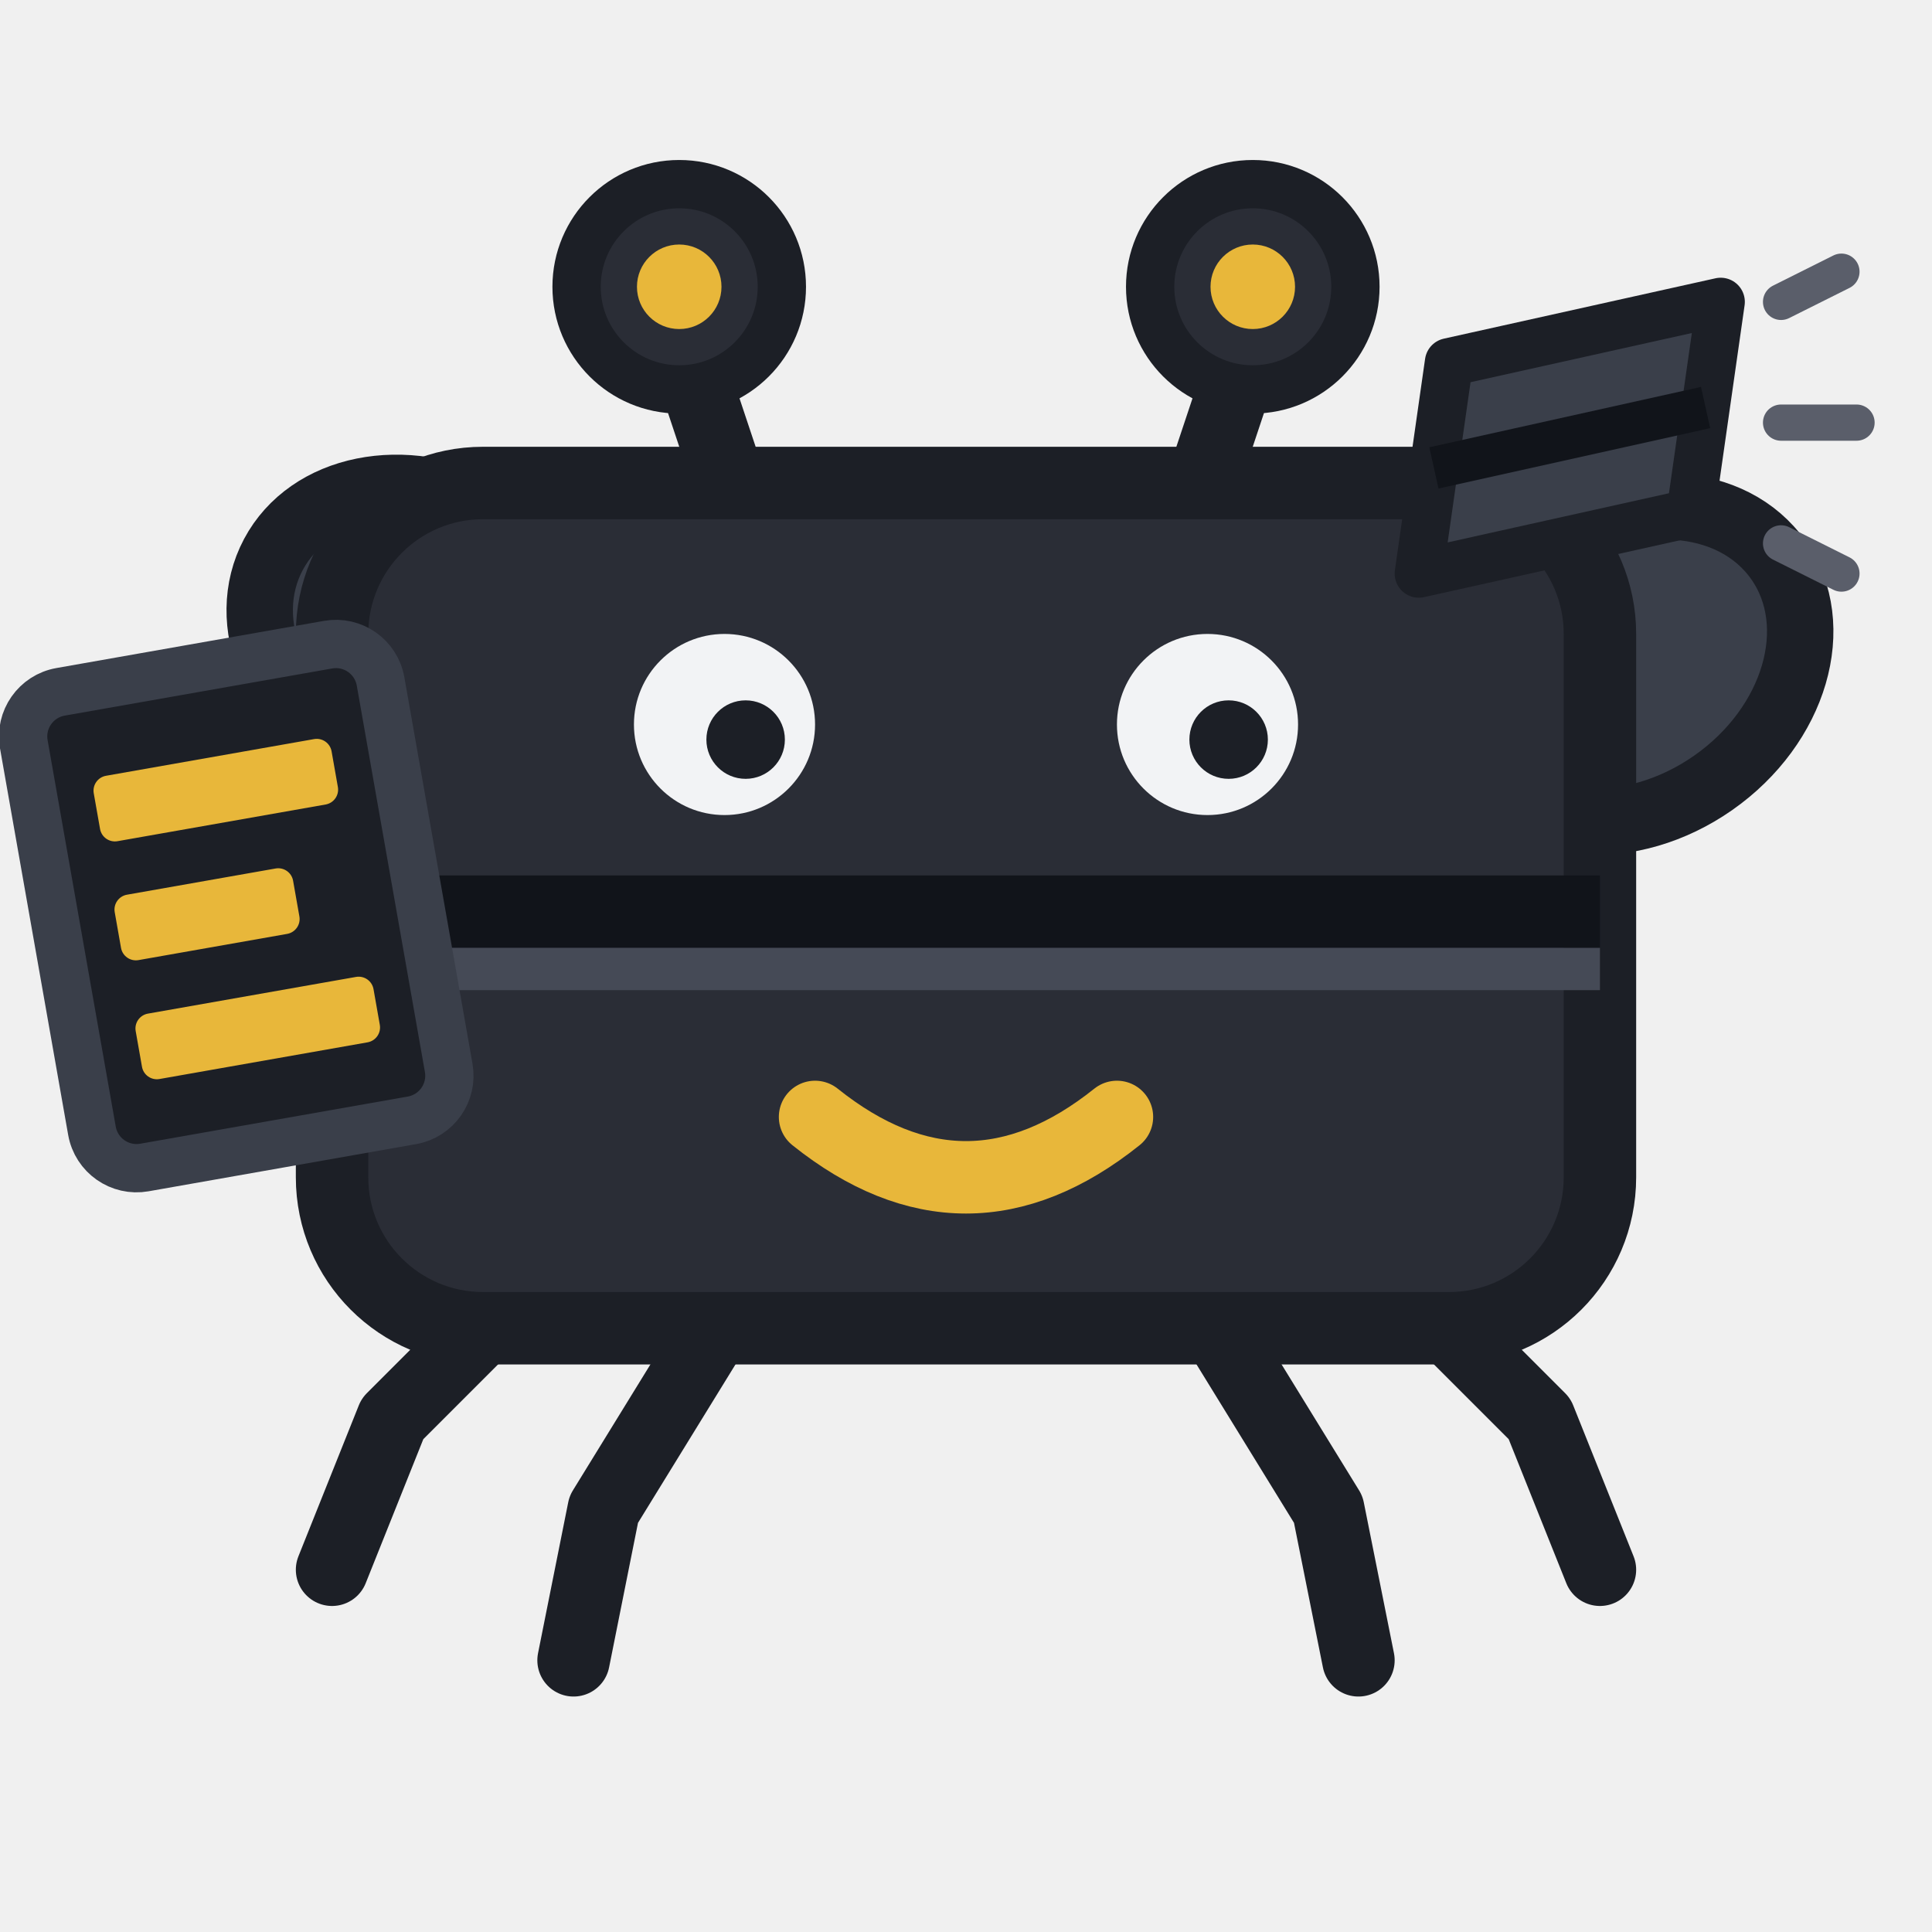
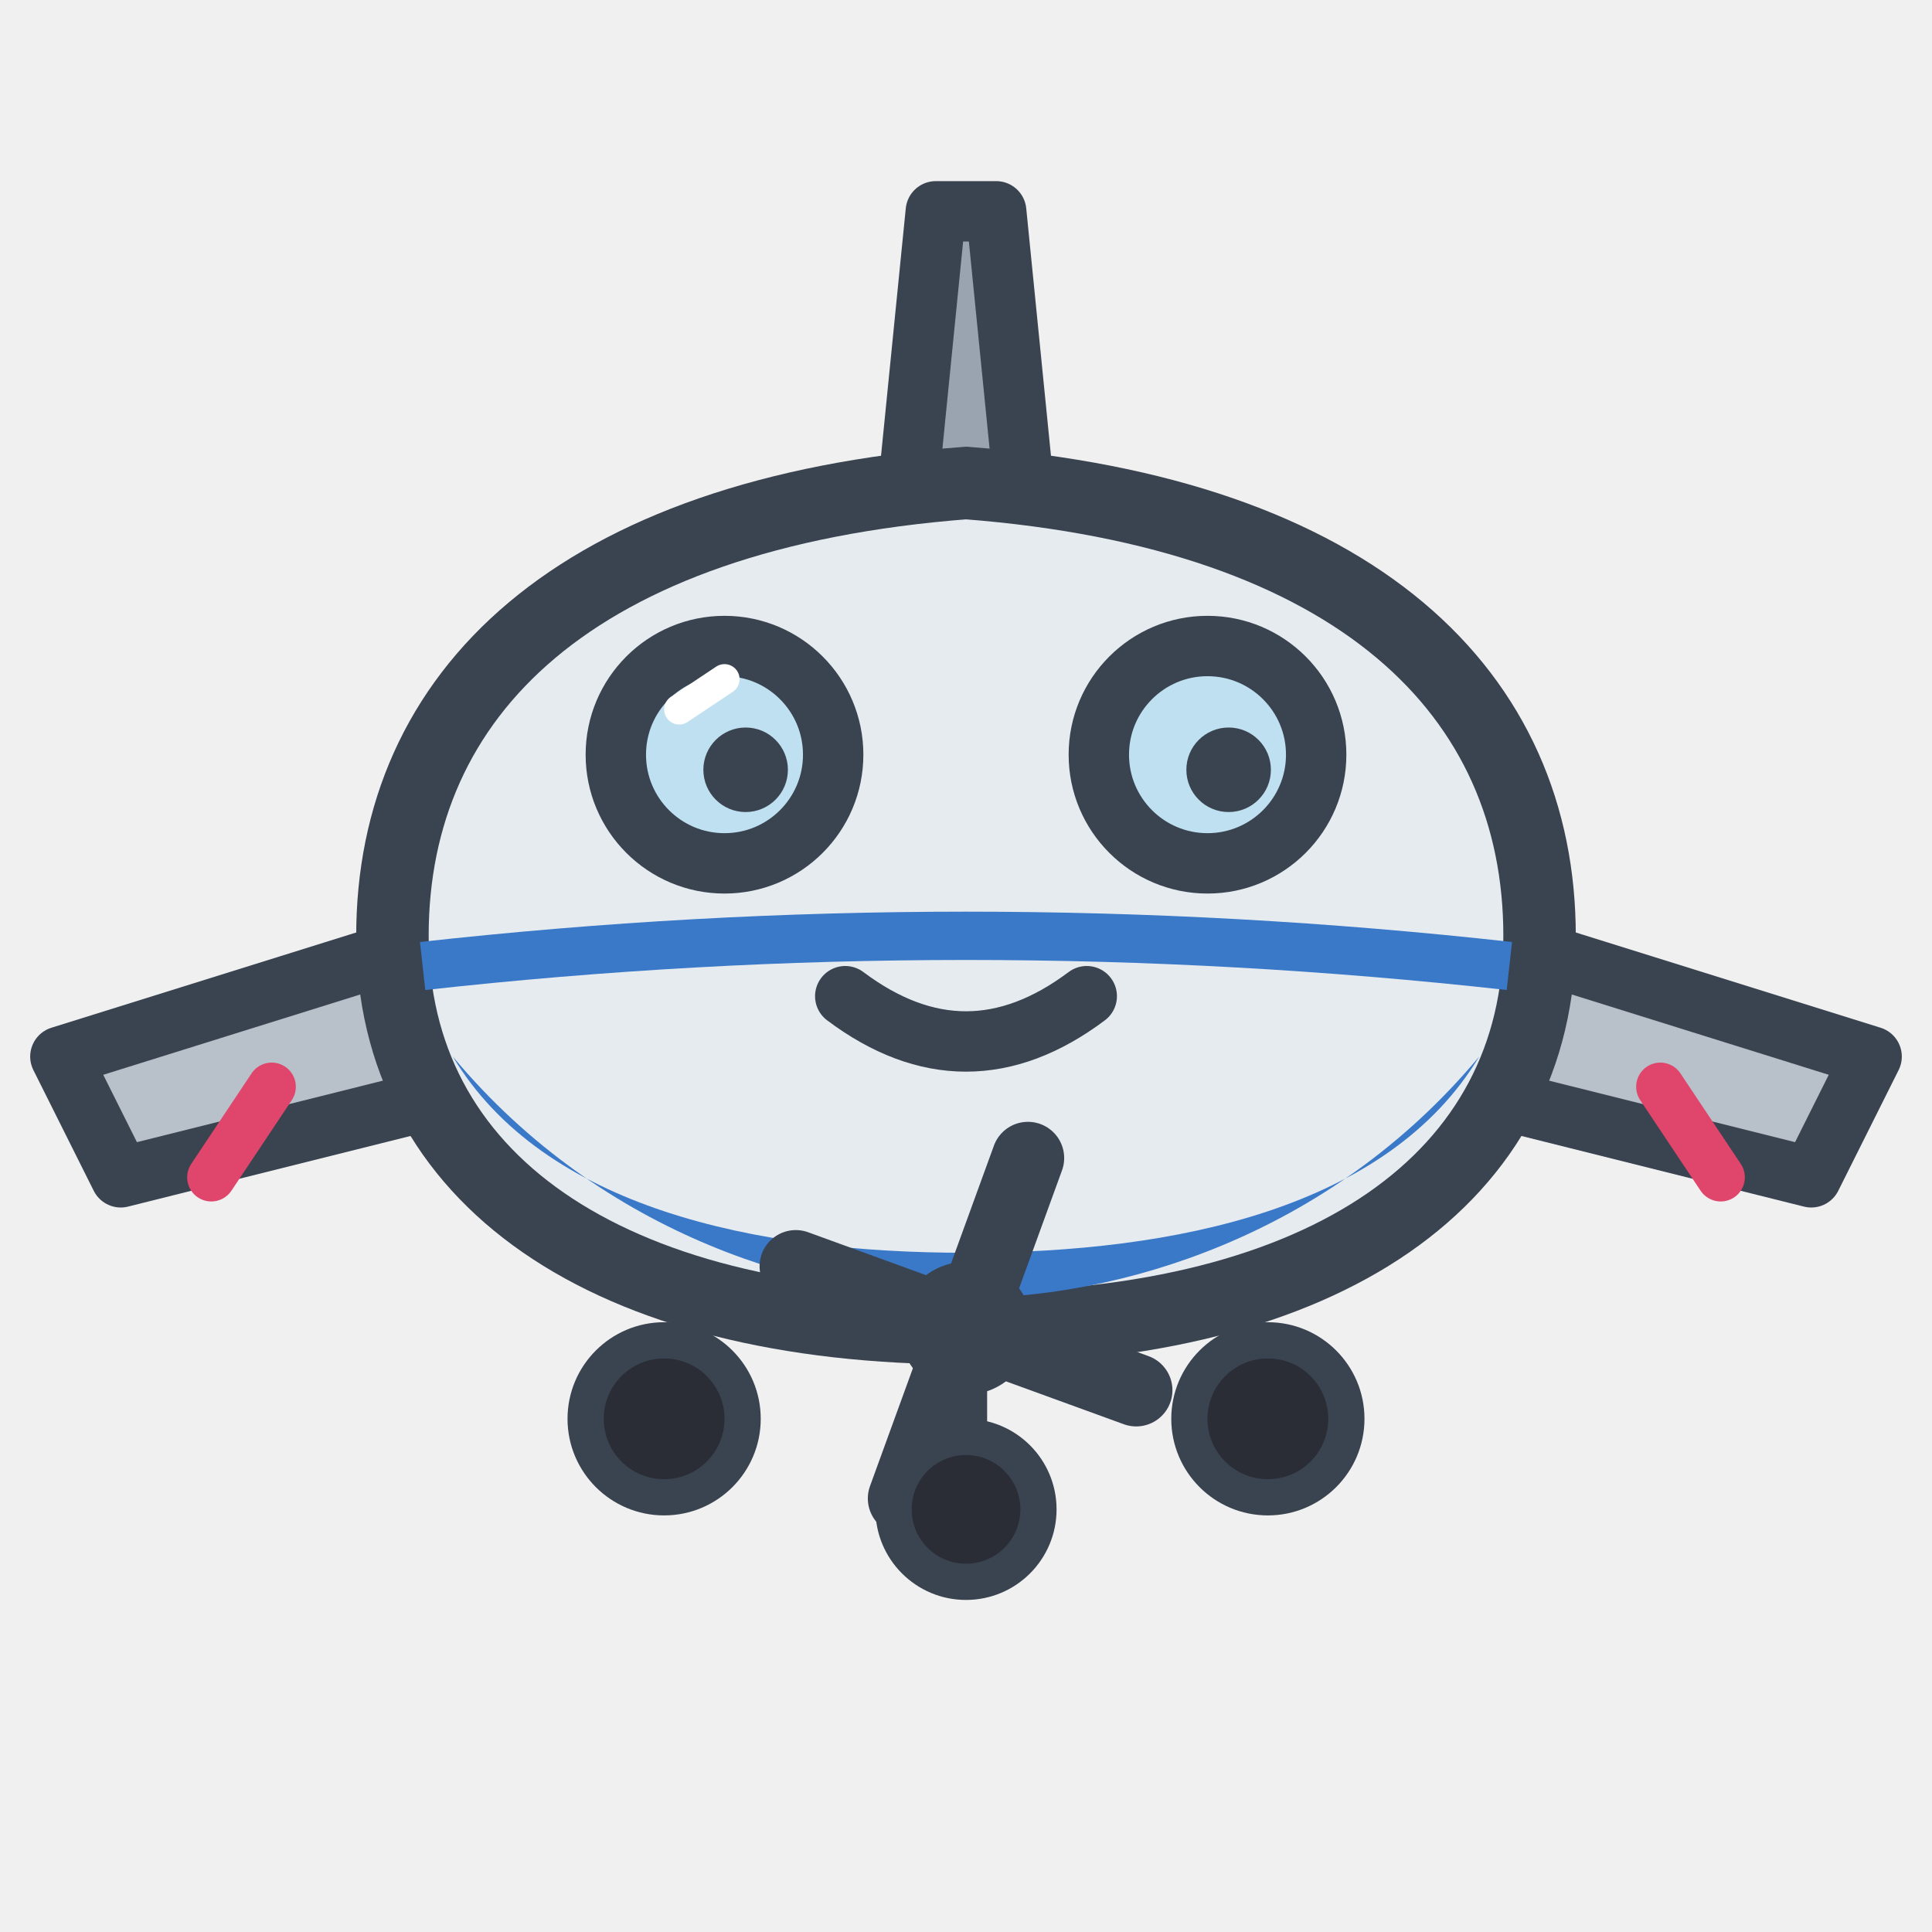
<svg xmlns="http://www.w3.org/2000/svg" viewBox="0 0 64 64">
-   <g fill="none" stroke="#1c1f26" stroke-width="2.4" stroke-linecap="round" stroke-linejoin="round">
-     <path d="M19 41 L13 47 L11 52" />
-     <path d="M24 43.5 L20 50 L19 55" />
-     <path d="M45 41 L51 47 L53 52" />
-     <path d="M40 43.5 L44 50 L45 55" />
-     <path d="M17 32 L12 27" />
-     <path d="M47 32 L52 26" />
-     <path d="M25 18.5 L23 12.5" />
-     <path d="M39 18.5 L41 12.5" />
+   <path d="M18 30 L2 35 L4 39 L20 35 Z" fill="#b8c0ca" stroke="#3a4350" stroke-width="2" stroke-linejoin="round" />
+   <path d="M46 30 L62 35 L60 39 L44 35 Z" fill="#b8c0ca" stroke="#3a4350" stroke-width="2" stroke-linejoin="round" />
+   <path d="M9 36 L7 39 M55 36 L57 39" stroke="#e0466b" stroke-width="1.6" stroke-linecap="round" />
+   <path d="M30 17 L34 17 L33 7 L31 7 Z" fill="#9aa4b0" stroke="#3a4350" stroke-width="2" stroke-linejoin="round" />
+   <path d="M30 17 L34 17 L34 22 L30 22 Z" fill="#9aa4b0" stroke="#3a4350" stroke-width="2" stroke-linejoin="round" />
+   <path d="M13 31 C13 23 19 17 32 16 C45 17 51 23 51 31 C51 39 44 44 32 44 C20 44 13 39 13 31 Z" fill="#e6ebf0" stroke="#3a4350" stroke-width="2.4" />
+   <path d="M15 35 C20 41 27 43 32 43 C37 43 44 41 49 35 C46 40 39 41.5 32 41.5 C25 41.5 18 40 15 35 Z" fill="#3a78c8" />
+   <path d="M14 32 Q32 30 50 32" stroke="#3a78c8" stroke-width="1.6" fill="none" />
+   <g transform="rotate(20 32 44)">
+     <path d="M32 38 L32 50 M26 44 L38 44" stroke="#3a4350" stroke-width="2.4" stroke-linecap="round" />
  </g>
-   <ellipse cx="14" cy="21" rx="5.6" ry="4.6" fill="#3a3f4a" stroke="#1c1f26" stroke-width="2.2" transform="rotate(28 14 21)" />
-   <ellipse cx="54" cy="22" rx="6" ry="4.8" fill="#3a3f4a" stroke="#1c1f26" stroke-width="2.2" transform="rotate(-35 54 22)" />
-   <circle cx="22.5" cy="9.5" r="3.4" fill="#2a2d36" stroke="#1c1f26" stroke-width="1.6" />
-   <circle cx="41.5" cy="9.5" r="3.4" fill="#2a2d36" stroke="#1c1f26" stroke-width="1.6" />
-   <circle cx="22.5" cy="9.5" r="1.4" fill="#e8b73a" />
-   <circle cx="41.5" cy="9.5" r="1.4" fill="#e8b73a" />
-   <rect x="11" y="16" width="42" height="28" rx="5" fill="#2a2d36" stroke="#1c1f26" stroke-width="2.4" />
-   <rect x="11" y="29" width="42" height="2.4" fill="#11141a" />
-   <rect x="11" y="31.4" width="42" height="1.4" fill="#454a56" />
-   <circle cx="24" cy="24" r="3" fill="#f2f3f5" />
-   <circle cx="40" cy="24" r="3" fill="#f2f3f5" />
-   <circle cx="24.7" cy="24.5" r="1.3" fill="#1c1f26" />
-   <circle cx="40.7" cy="24.5" r="1.3" fill="#1c1f26" />
-   <path d="M27 37 Q32 41 37 37" fill="none" stroke="#e8b73a" stroke-width="2.4" stroke-linecap="round" />
-   <g transform="translate(48 12)">
-     <path d="M0 0 L9 -2 L8 5 L-1 7 Z" fill="#3a3f4a" stroke="#1c1f26" stroke-width="1.6" stroke-linejoin="round" />
-     <path d="M-0.5 3.5 L8.5 1.5" stroke="#11141a" stroke-width="1.4" />
-     <path d="M11 -2 L13 -3 M11 2 L13.5 2 M11 6 L13 7" stroke="#5a5e6a" stroke-width="1.2" stroke-linecap="round" />
+   <circle cx="32" cy="44" r="2.2" fill="#3a4350" />
+   <circle cx="24" cy="25" r="3.6" fill="#bfe0f0" stroke="#3a4350" stroke-width="2" />
+   <circle cx="40" cy="25" r="3.6" fill="#bfe0f0" stroke="#3a4350" stroke-width="2" />
+   <circle cx="24.7" cy="25.5" r="1.4" fill="#3a4350" />
+   <circle cx="40.7" cy="25.5" r="1.4" fill="#3a4350" />
+   <path d="M22.5 23.5 L24 22.5" stroke="#fff" stroke-width="1" stroke-linecap="round" />
+   <path d="M28 33 Q32 36 36 33" fill="none" stroke="#3a4350" stroke-width="2" stroke-linecap="round" />
+   <g fill="#2a2d36" stroke="#3a4350" stroke-width="1.2">
+     <circle cx="22" cy="47" r="2.6" />
+     <circle cx="42" cy="47" r="2.6" />
+     <circle cx="32" cy="50" r="2.4" />
  </g>
-   <g transform="rotate(-10 8 31)">
-     <rect x="2" y="22" width="12" height="16" rx="1.5" fill="#1c1f26" stroke="#3a3f4a" stroke-width="1.6" />
-     <g fill="#e8b73a">
-       <rect x="4" y="25" width="8" height="2.2" rx="0.5" />
-       <rect x="4" y="29" width="6" height="2.2" rx="0.5" />
-       <rect x="4" y="33" width="8" height="2.2" rx="0.5" />
-     </g>
+   <g stroke="#3a4350" stroke-width="1.4">
+     <path d="M22 44 L22 45 M42 44 L42 45 M32 46 L32 48" />
  </g>
</svg>
